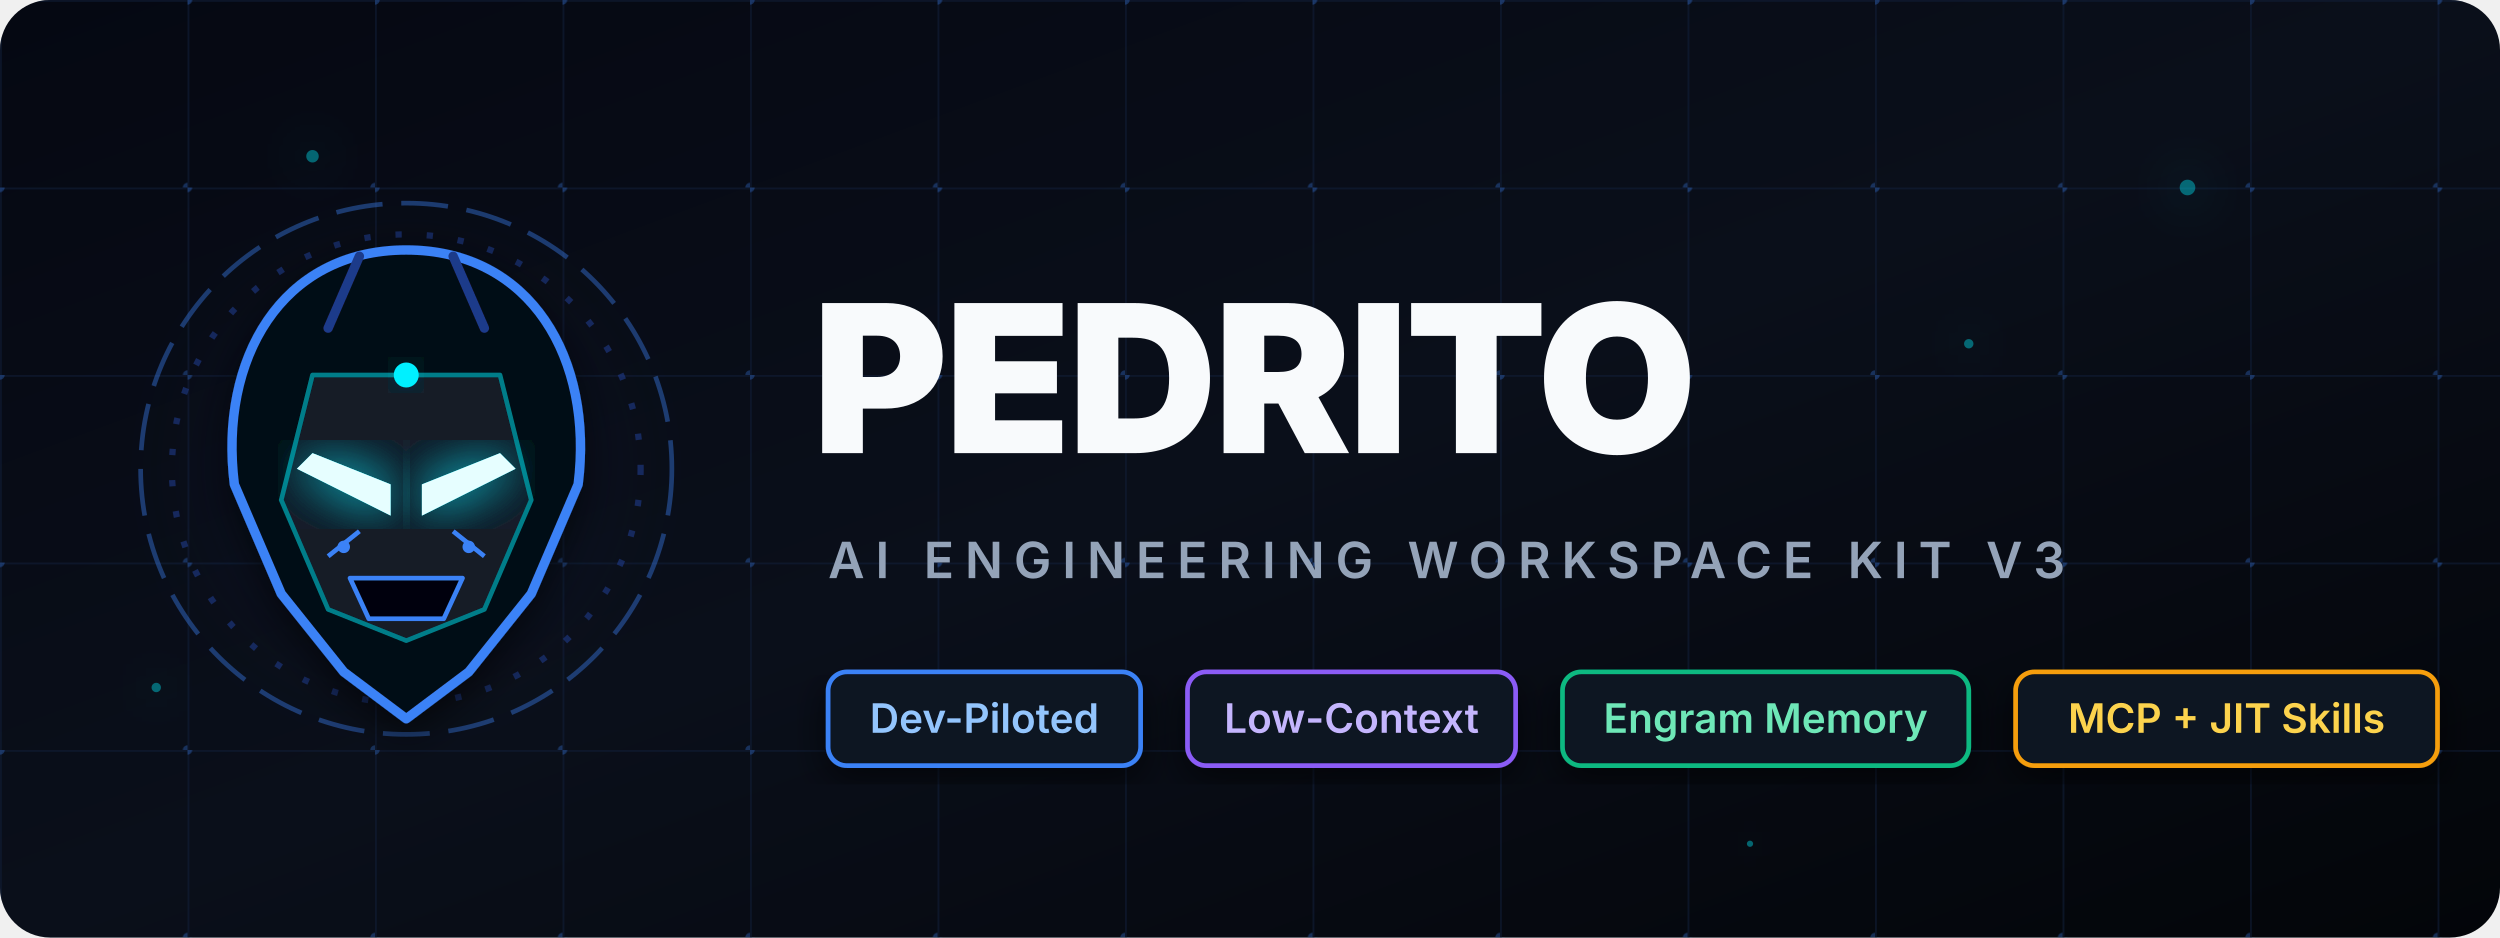
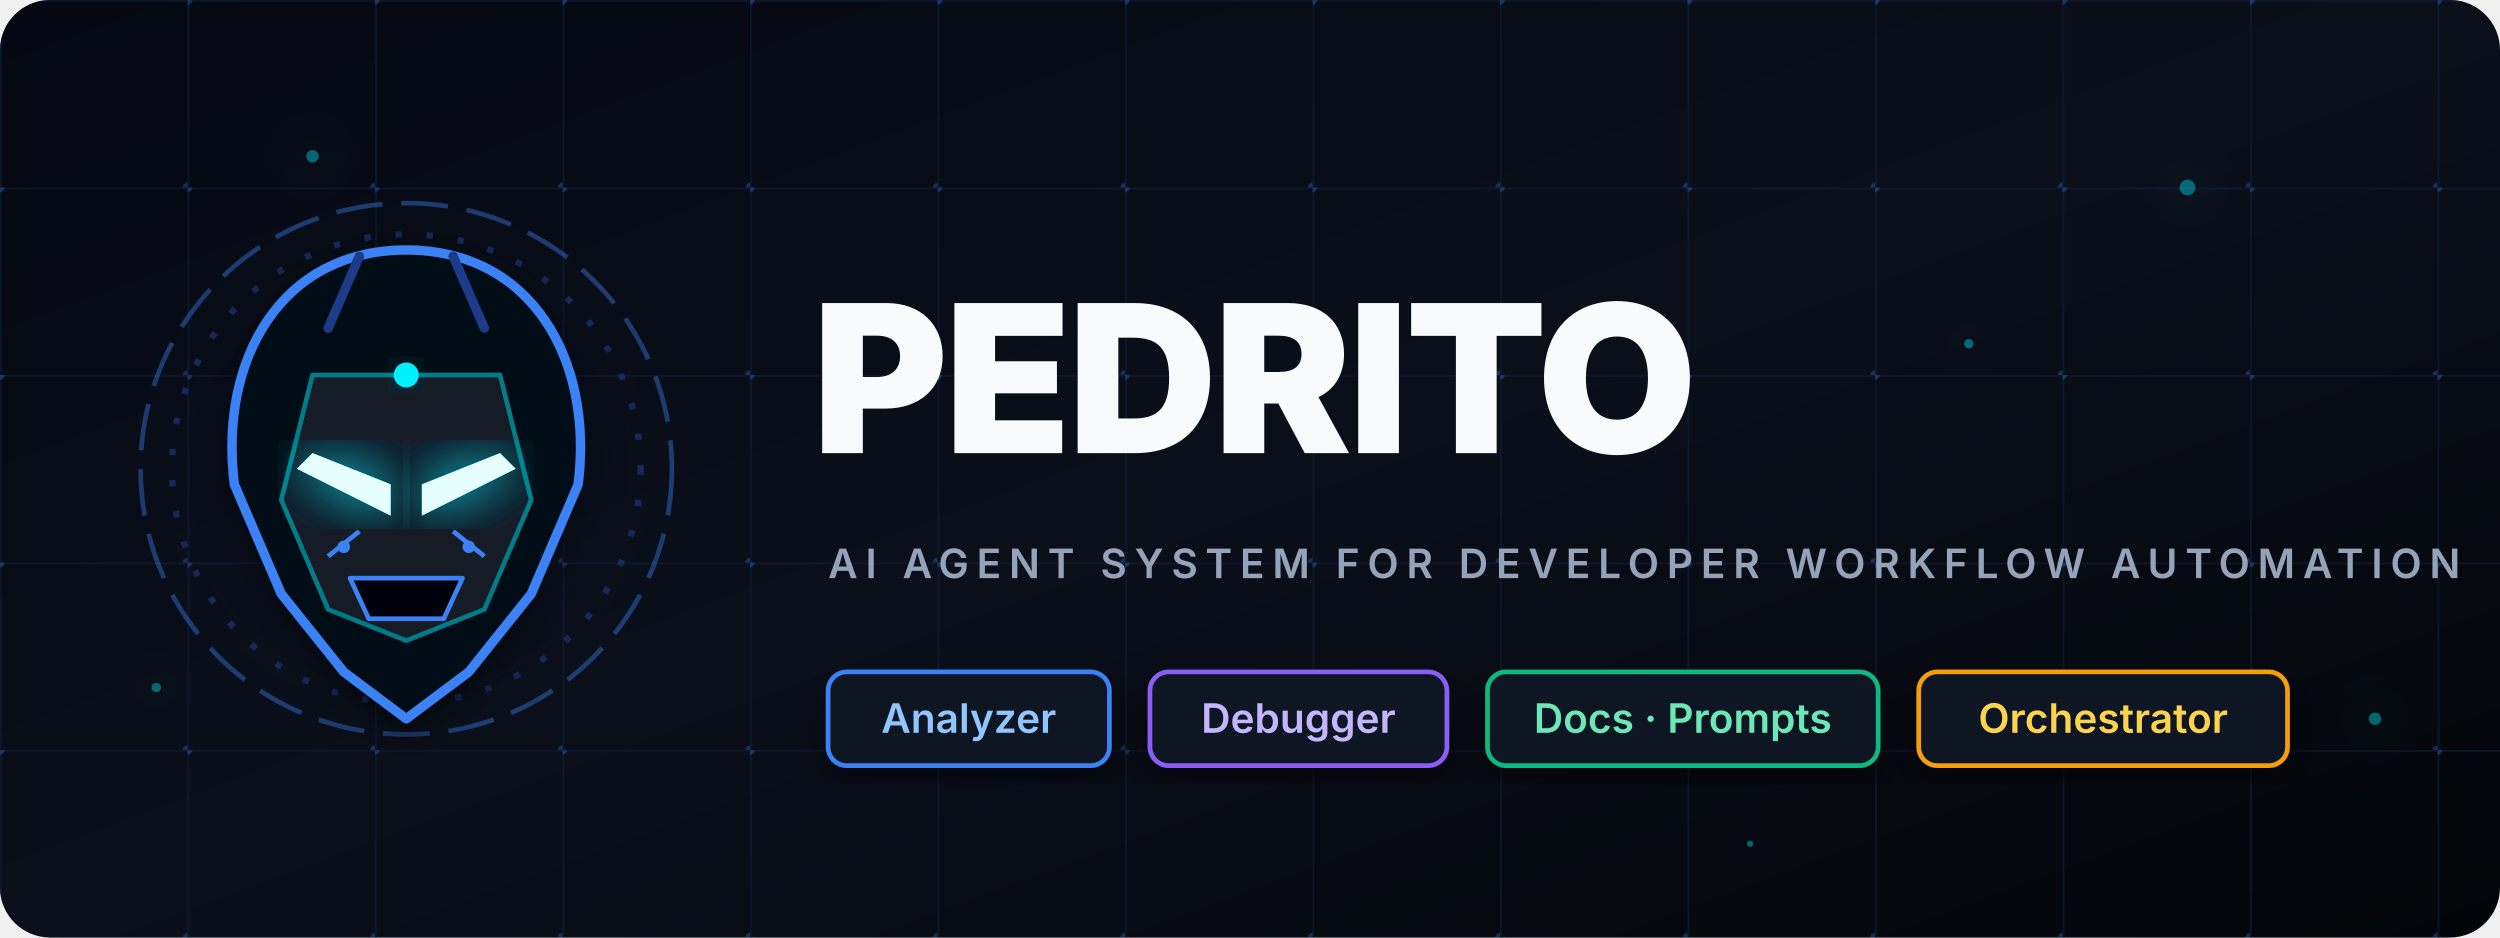
<svg xmlns="http://www.w3.org/2000/svg" viewBox="0 0 800 300" width="100%" height="auto">
  <defs>
    <linearGradient id="bgGrad" x1="0%" y1="0%" x2="100%" y2="100%">
      <stop offset="0%" stop-color="#050812" />
      <stop offset="50%" stop-color="#0a0f1a" />
      <stop offset="100%" stop-color="#030509" />
    </linearGradient>
    <radialGradient id="hubGlow" cx="50%" cy="50%" r="50%">
      <stop offset="0%" stop-color="#3b82f6" stop-opacity="0.15" />
      <stop offset="100%" stop-color="#0a0f1a" stop-opacity="0" />
    </radialGradient>
    <filter id="neonBlur" x="-20%" y="-20%" width="140%" height="140%">
      <feGaussianBlur stdDeviation="8" result="blur" />
      <feMerge>
        <feMergeNode in="blur" />
        <feMergeNode in="SourceGraphic" />
      </feMerge>
    </filter>
    <filter id="dropShadow" x="-10%" y="-10%" width="130%" height="130%">
      <feDropShadow dx="0" dy="4" stdDeviation="6" flood-color="#000000" flood-opacity="0.6" />
    </filter>
  </defs>
  <rect width="800" height="300" rx="16" fill="url(#bgGrad)" />
  <pattern id="grid" width="60" height="60" patternUnits="userSpaceOnUse">
    <path d="M 60 0 L 0 0 0 60" fill="none" stroke="#101d36" stroke-width="1.2" opacity="0.6" />
    <circle cx="0" cy="0" r="1.5" fill="#3b82f6" opacity="0.3" />
    <circle cx="60" cy="60" r="1.5" fill="#3b82f6" opacity="0.3" />
  </pattern>
  <rect width="800" height="300" rx="16" fill="url(#grid)" />
  <g fill="#00f0ff" opacity="0.4" filter="url(#neonBlur)">
    <circle cx="700" cy="60" r="2.5" />
    <circle cx="630" cy="110" r="1.5" />
    <circle cx="760" cy="230" r="2" />
    <circle cx="560" cy="270" r="1" />
    <circle cx="100" cy="50" r="2" />
    <circle cx="50" cy="220" r="1.5" />
  </g>
  <g transform="translate(130, 150)">
    <circle cx="0" cy="0" r="95" fill="url(#hubGlow)" />
    <circle cx="0" cy="0" r="75" fill="none" stroke="#1e3a8a" stroke-width="2" stroke-dasharray="2 8" opacity="0.6" />
    <circle cx="0" cy="0" r="85" fill="none" stroke="#3b82f6" stroke-width="1.5" stroke-dasharray="15 6" opacity="0.4" />
    <g filter="url(#dropShadow)">
      <path d="M 0 -70 C 40 -70 60 -35 55 5 L 40 40 L 20 65 L 0 80 L -20 65 L -40 40 L -55 5 C -60 -35 -40 -70 0 -70 Z" fill="#060b13" stroke="#3b82f6" stroke-width="3" stroke-linejoin="round" />
      <path d="M 0 -30 L 30 -30 L 40 10 L 25 45 L 0 55 L -25 45 L -40 10 L -30 -30 Z" fill="#1e293b" stroke="#00f0ff" stroke-width="1.5" opacity="0.5" stroke-linejoin="round" />
      <path d="M -15 -68 L -25 -45 M 15 -68 L 25 -45" fill="none" stroke="#1e3a8a" stroke-width="3" stroke-linecap="round" />
      <line x1="0" y1="-70" x2="0" y2="-30" stroke="#00f0ff" stroke-width="2" opacity="0.9" filter="url(#neonBlur)" />
      <circle cx="0" cy="-30" r="4" fill="#00f0ff" filter="url(#neonBlur)" />
      <path d="M -30 -5 L -5 5 L -5 15 L -35 0 Z" fill="#00f0ff" filter="url(#neonBlur)" />
      <path d="M -30 -5 L -5 5 L -5 15 L -35 0 Z" fill="#ffffff" opacity="0.9" />
      <path d="M 30 -5 L 5 5 L 5 15 L 35 0 Z" fill="#00f0ff" filter="url(#neonBlur)" />
      <path d="M 30 -5 L 5 5 L 5 15 L 35 0 Z" fill="#ffffff" opacity="0.9" />
      <circle cx="-20" cy="25" r="2" fill="#3b82f6" />
      <circle cx="20" cy="25" r="2" fill="#3b82f6" />
      <line x1="-15" y1="20" x2="-25" y2="28" stroke="#3b82f6" stroke-width="1.5" />
      <line x1="15" y1="20" x2="25" y2="28" stroke="#3b82f6" stroke-width="1.5" />
      <path d="M -18 35 L 18 35 L 12 48 L -12 48 Z" fill="#020408" stroke="#3b82f6" stroke-width="1.5" stroke-linejoin="round" />
      <line x1="-10" y1="41" x2="10" y2="41" stroke="#00f0ff" stroke-width="2" filter="url(#neonBlur)" />
    </g>
  </g>
  <g transform="translate(260, 0)">
    <text x="0" y="145" font-family="'Inter', -apple-system, BlinkMacSystemFont, 'Segoe UI', sans-serif" font-size="66" font-weight="900" fill="#f8fafc" letter-spacing="-1">PEDRITO</text>
-     <text x="5" y="185" font-family="'Inter', -apple-system, BlinkMacSystemFont, 'Segoe UI', sans-serif" font-size="16" font-weight="600" fill="#94a3b8" letter-spacing="3.5">AI ENGINEERING WORKSPACE KIT V3</text>
+     <text x="5" y="185" font-family="'Inter', -apple-system, BlinkMacSystemFont, 'Segoe UI', sans-serif" font-size="13" font-weight="600" fill="#94a3b8" letter-spacing="2.5">AI AGENT SYSTEM FOR DEVELOPER WORKFLOW AUTOMATION</text>
    <g transform="translate(5, 215)" font-family="'Inter', -apple-system, BlinkMacSystemFont, 'Segoe UI', Arial, sans-serif" font-size="13" font-weight="600" text-rendering="optimizeLegibility">
      <g filter="url(#dropShadow)" transform="translate(0, 0)">
-         <rect x="0" y="0" width="100" height="30" rx="6" fill="#0B1220" stroke="#3b82f6" stroke-width="1.5" />
-         <text x="50" y="19.5" fill="#93c5fd" text-anchor="middle">Dev-Piloted</text>
+         <rect x="0" y="0" width="90" height="30" rx="6" fill="#0B1220" stroke="#3b82f6" stroke-width="1.5" />
+         <text x="45" y="19.5" fill="#93c5fd" text-anchor="middle">Analyzer</text>
      </g>
-       <g filter="url(#dropShadow)" transform="translate(115, 0)">
-         <rect x="0" y="0" width="105" height="30" rx="6" fill="#0B1220" stroke="#8b5cf6" stroke-width="1.5" />
-         <text x="52.5" y="19.5" fill="#c4b5fd" text-anchor="middle">Low-Context</text>
+       <g filter="url(#dropShadow)" transform="translate(103, 0)">
+         <rect x="0" y="0" width="95" height="30" rx="6" fill="#0B1220" stroke="#8b5cf6" stroke-width="1.5" />
+         <text x="47.5" y="19.5" fill="#c4b5fd" text-anchor="middle">Debugger</text>
      </g>
-       <g filter="url(#dropShadow)" transform="translate(235, 0)">
-         <rect x="0" y="0" width="130" height="30" rx="6" fill="#0B1220" stroke="#10b981" stroke-width="1.5" />
-         <text x="65" y="19.5" fill="#6ee7b7" text-anchor="middle">Engram Memory</text>
+       <g filter="url(#dropShadow)" transform="translate(211, 0)">
+         <rect x="0" y="0" width="125" height="30" rx="6" fill="#0B1220" stroke="#10b981" stroke-width="1.5" />
+         <text x="62.5" y="19.5" fill="#6ee7b7" text-anchor="middle">Docs · Prompts</text>
      </g>
-       <g filter="url(#dropShadow)" transform="translate(380, 0)">
-         <rect x="0" y="0" width="135" height="30" rx="6" fill="#0B1220" stroke="#f59e0b" stroke-width="1.5" />
-         <text x="67.5" y="19.5" fill="#fcd34d" text-anchor="middle">MCP + JIT Skills</text>
+       <g filter="url(#dropShadow)" transform="translate(349, 0)">
+         <rect x="0" y="0" width="118" height="30" rx="6" fill="#0B1220" stroke="#f59e0b" stroke-width="1.5" />
+         <text x="59" y="19.5" fill="#fcd34d" text-anchor="middle">Orchestrator</text>
      </g>
    </g>
  </g>
</svg>
